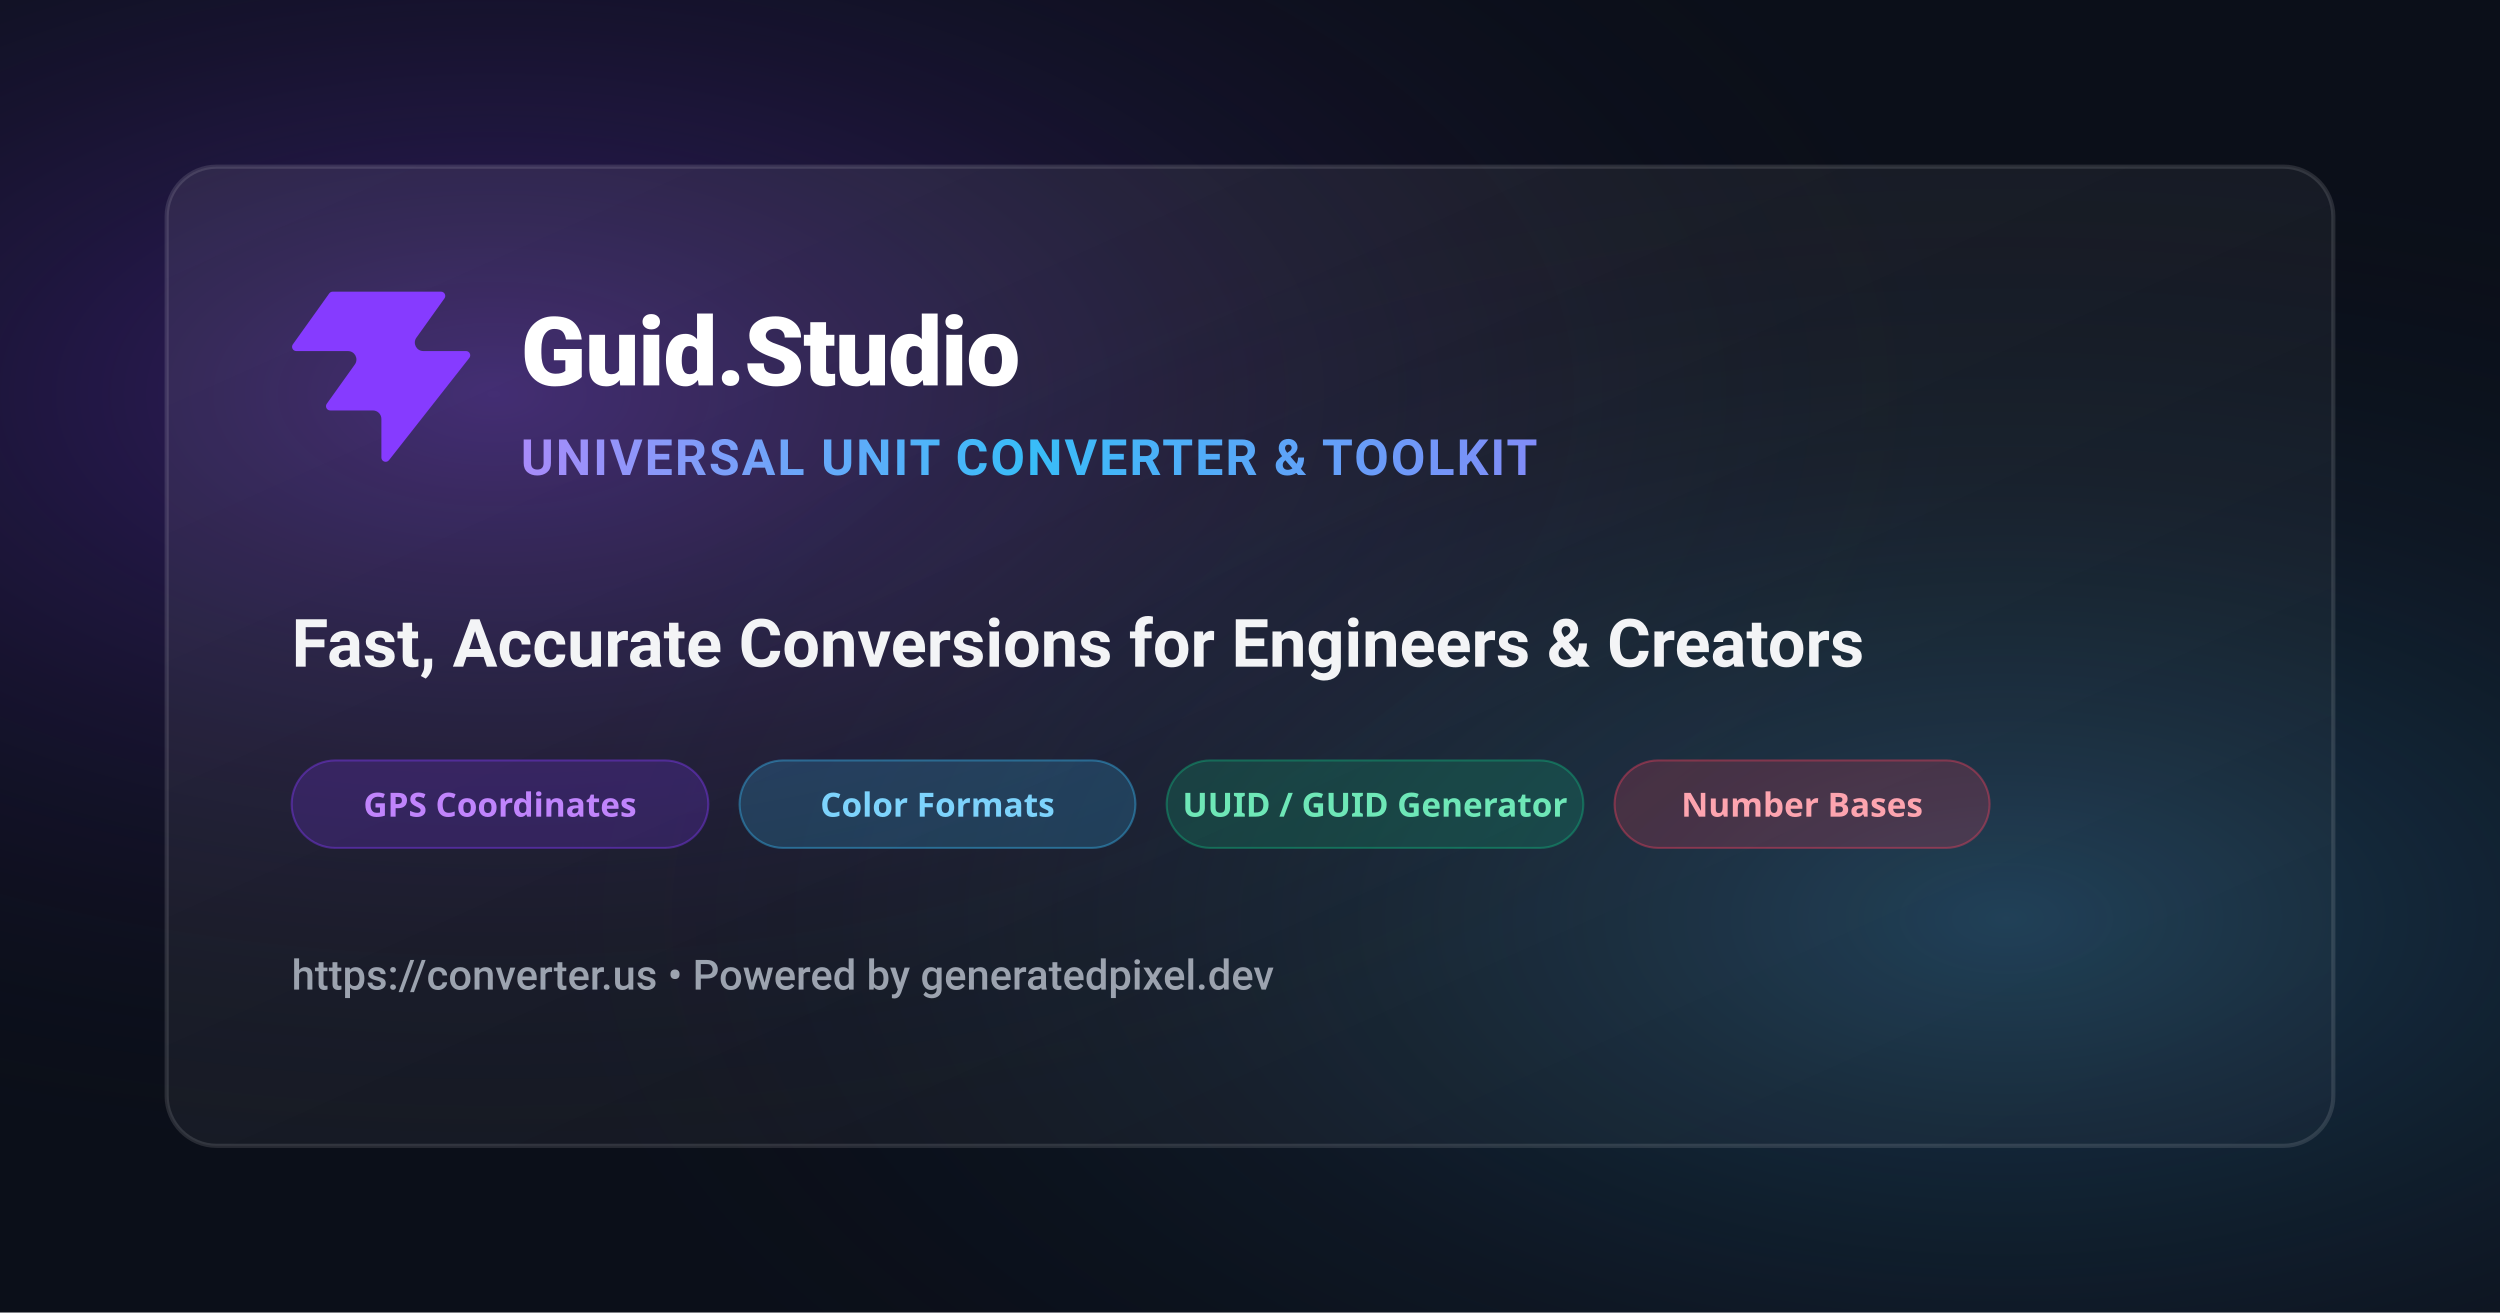
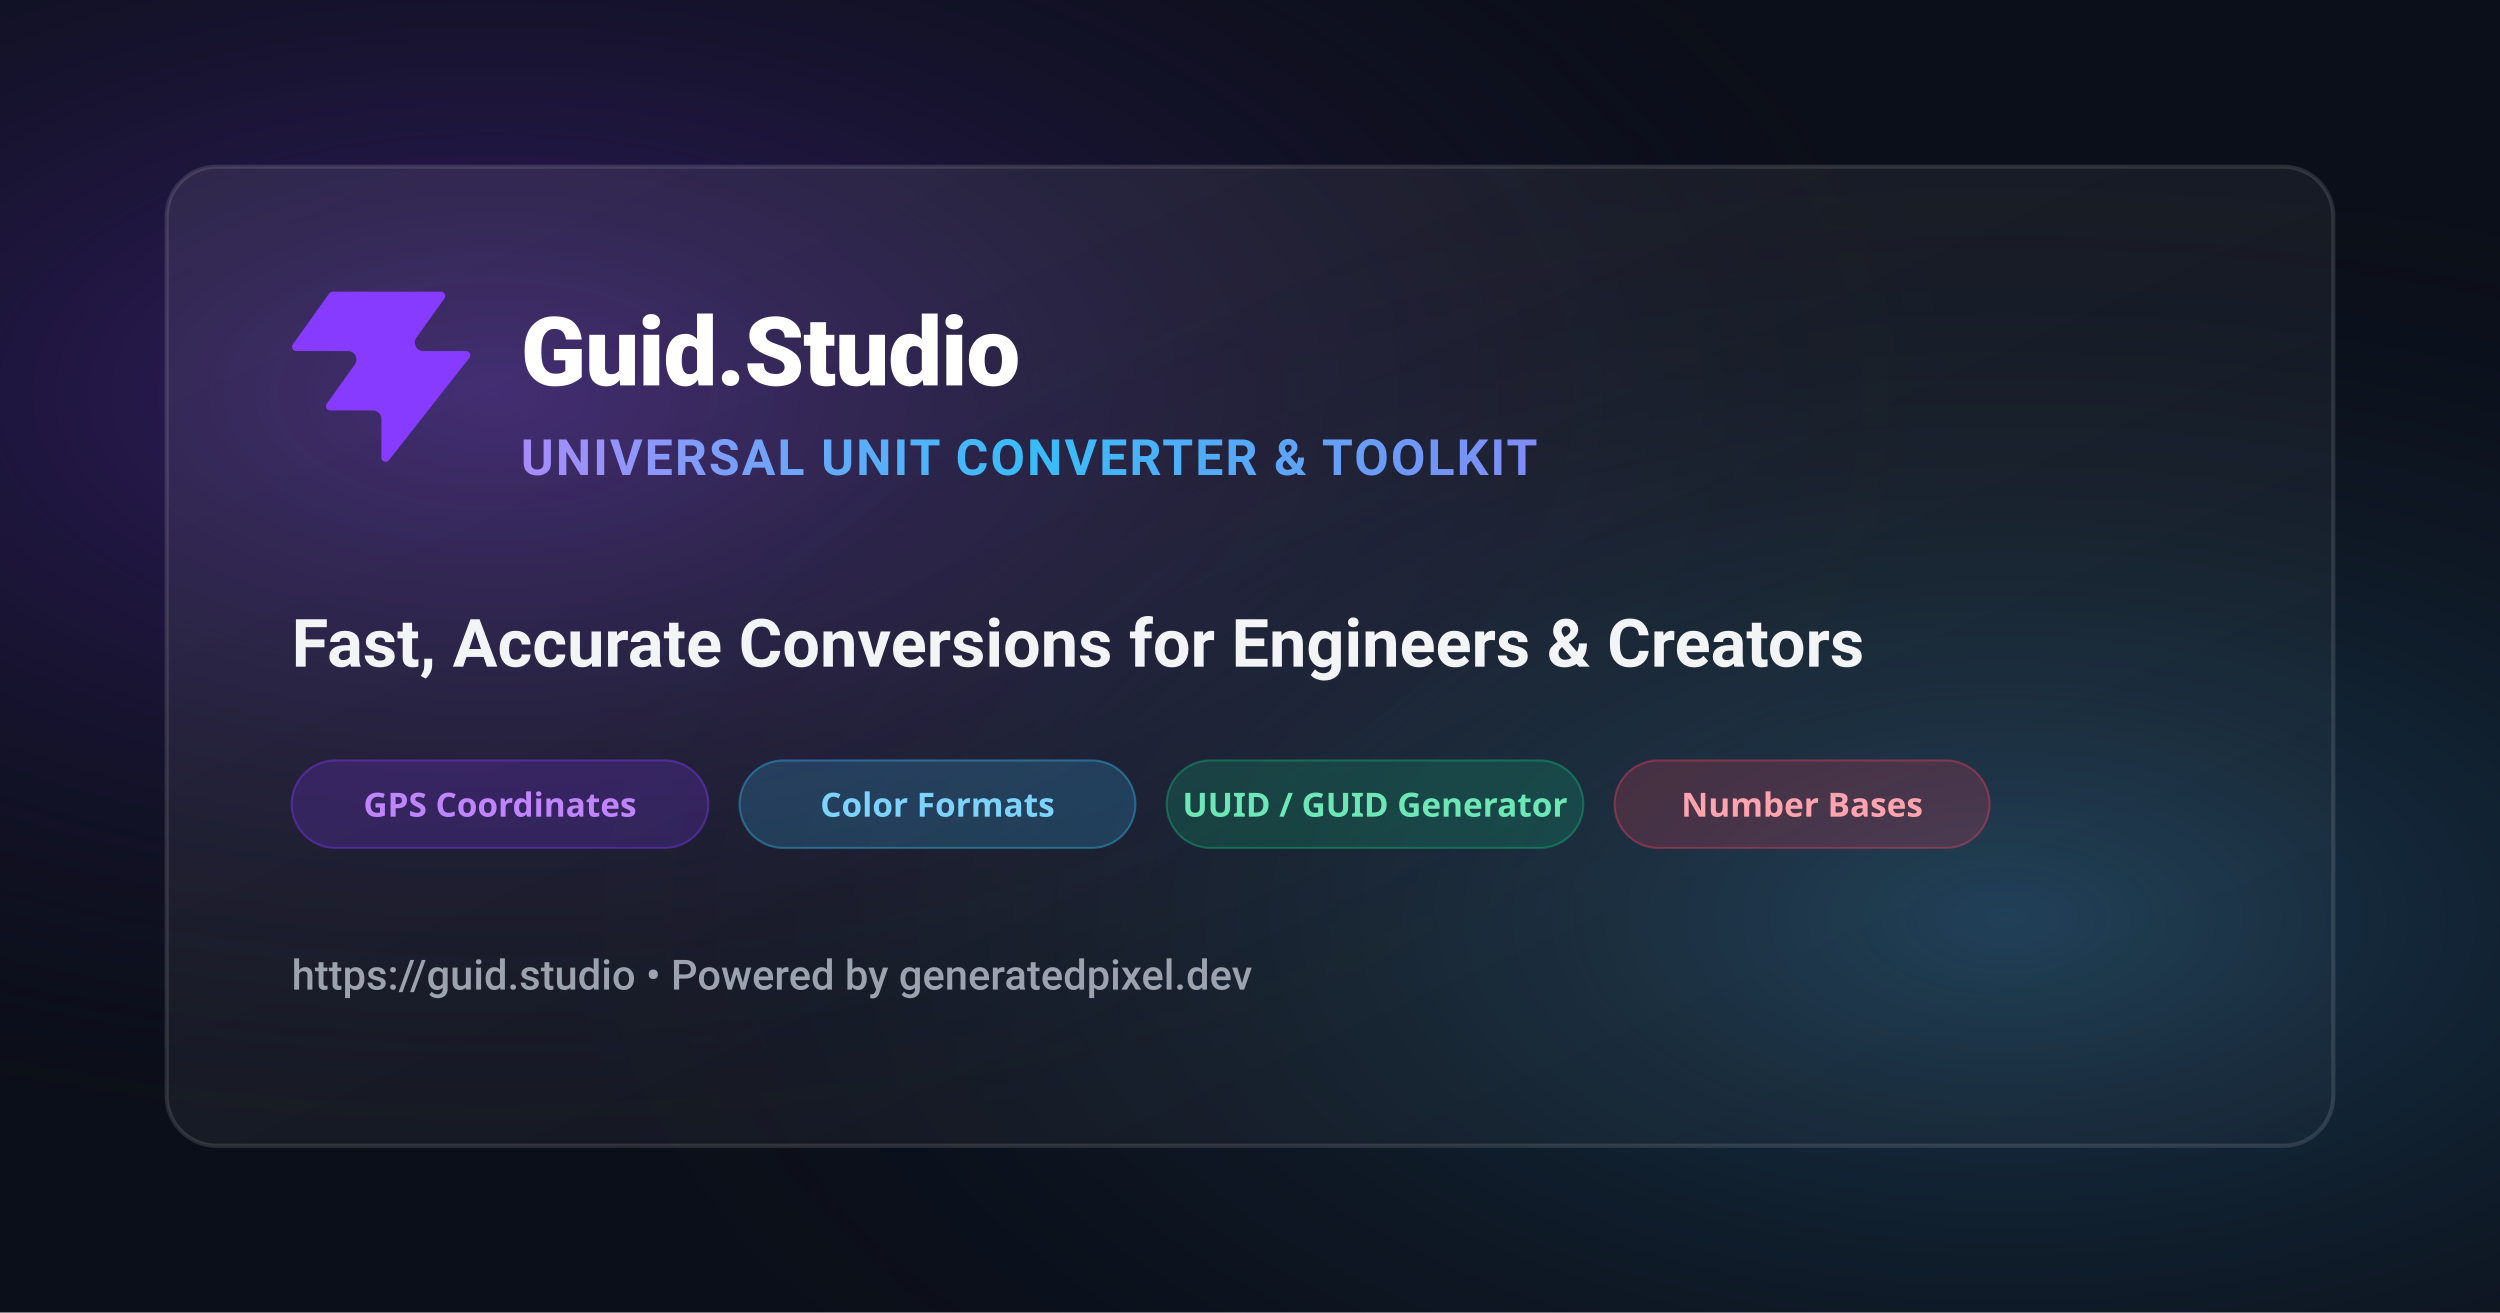
<svg xmlns="http://www.w3.org/2000/svg" width="1200" height="630" viewBox="0 0 1200 630" fill="none">
  <rect width="1200" height="630" fill="#0b0f19" />
  <defs>
    <radialGradient id="glow1" cx="20%" cy="30%" r="60%">
      <stop offset="0%" stop-color="#863bff" stop-opacity="0.35" />
      <stop offset="100%" stop-color="#0b0f19" stop-opacity="0" />
    </radialGradient>
    <radialGradient id="glow2" cx="80%" cy="70%" r="60%">
      <stop offset="0%" stop-color="#47bfff" stop-opacity="0.25" />
      <stop offset="100%" stop-color="#0b0f19" stop-opacity="0" />
    </radialGradient>
    <linearGradient id="cardGrad" x1="0%" y1="0%" x2="100%" y2="100%">
      <stop offset="0%" stop-color="rgba(255, 255, 255, 0.08)" />
      <stop offset="100%" stop-color="rgba(255, 255, 255, 0.02)" />
    </linearGradient>
    <linearGradient id="textGrad" x1="0%" y1="0%" x2="100%" y2="0%">
      <stop offset="0%" stop-color="#a78bfa" />
      <stop offset="50%" stop-color="#38bdf8" />
      <stop offset="100%" stop-color="#818cf8" />
    </linearGradient>
  </defs>
  <rect width="1200" height="630" fill="url(#glow1)" />
  <rect width="1200" height="630" fill="url(#glow2)" />
  <rect x="80" y="80" width="1040" height="470" rx="24" fill="url(#cardGrad)" stroke="rgba(255,255,255,0.12)" stroke-width="2" />
  <g transform="translate(140, 140) scale(1.8)">
    <path fill="#863bff" d="M25.946 44.938c-.664.845-2.021.375-2.021-.698V33.937a2.26 2.26 0 0 0-2.262-2.262H10.287c-.92 0-1.456-1.04-.92-1.788l7.48-10.471c1.07-1.497 0-3.578-1.842-3.578H1.237c-.92 0-1.456-1.04-.92-1.788L10.013.474c.214-.297.556-.474.92-.474h28.894c.92 0 1.456 1.04.92 1.788l-7.48 10.471c-1.07 1.498 0 3.579 1.842 3.579h11.377c.943 0 1.473 1.088.89 1.83L25.947 44.94z" />
  </g>
  <text x="250" y="185" font-family="-apple-system, BlinkMacSystemFont, 'Segoe UI', Roboto, sans-serif" font-size="46" font-weight="800" fill="#ffffff" letter-spacing="-0.5">
    Guid.Studio
  </text>
  <text x="250" y="228" font-family="-apple-system, BlinkMacSystemFont, 'Segoe UI', Roboto, sans-serif" font-size="24" font-weight="600" fill="url(#textGrad)" letter-spacing="1">
    UNIVERSAL UNIT CONVERTER &amp; TOOLKIT
  </text>
  <text x="140" y="320" font-family="-apple-system, BlinkMacSystemFont, 'Segoe UI', Roboto, sans-serif" font-size="32" font-weight="700" fill="#f3f4f6">
    Fast, Accurate Conversions for Engineers &amp; Creators
  </text>
  <g transform="translate(140, 365)">
    <rect x="0" y="0" width="200" height="42" rx="21" fill="rgba(134, 59, 255, 0.2)" stroke="rgba(134, 59, 255, 0.4)" stroke-width="1" />
    <text x="100" y="27" font-family="sans-serif" font-size="16" font-weight="600" fill="#c084fc" text-anchor="middle">GPS Coordinates</text>
    <rect x="215" y="0" width="190" height="42" rx="21" fill="rgba(56, 189, 248, 0.2)" stroke="rgba(56, 189, 248, 0.4)" stroke-width="1" />
    <text x="310" y="27" font-family="sans-serif" font-size="16" font-weight="600" fill="#7dd3fc" text-anchor="middle">Color Formats</text>
    <rect x="420" y="0" width="200" height="42" rx="21" fill="rgba(16, 185, 129, 0.2)" stroke="rgba(16, 185, 129, 0.4)" stroke-width="1" />
    <text x="520" y="27" font-family="sans-serif" font-size="16" font-weight="600" fill="#6ee7b7" text-anchor="middle">UUID / GUID Generator</text>
    <rect x="635" y="0" width="180" height="42" rx="21" fill="rgba(244, 63, 94, 0.2)" stroke="rgba(244, 63, 94, 0.4)" stroke-width="1" />
    <text x="725" y="27" font-family="sans-serif" font-size="16" font-weight="600" fill="#fda4af" text-anchor="middle">Number Bases</text>
  </g>
  <text x="140" y="475" font-family="-apple-system, BlinkMacSystemFont, 'Segoe UI', Roboto, sans-serif" font-size="20" font-weight="500" fill="#9ca3af">
-     https://converter.us  •  Powered by generatedpixel.dev
+     https://guid.studio  •  Powered by generatedpixel.dev
  </text>
</svg>
